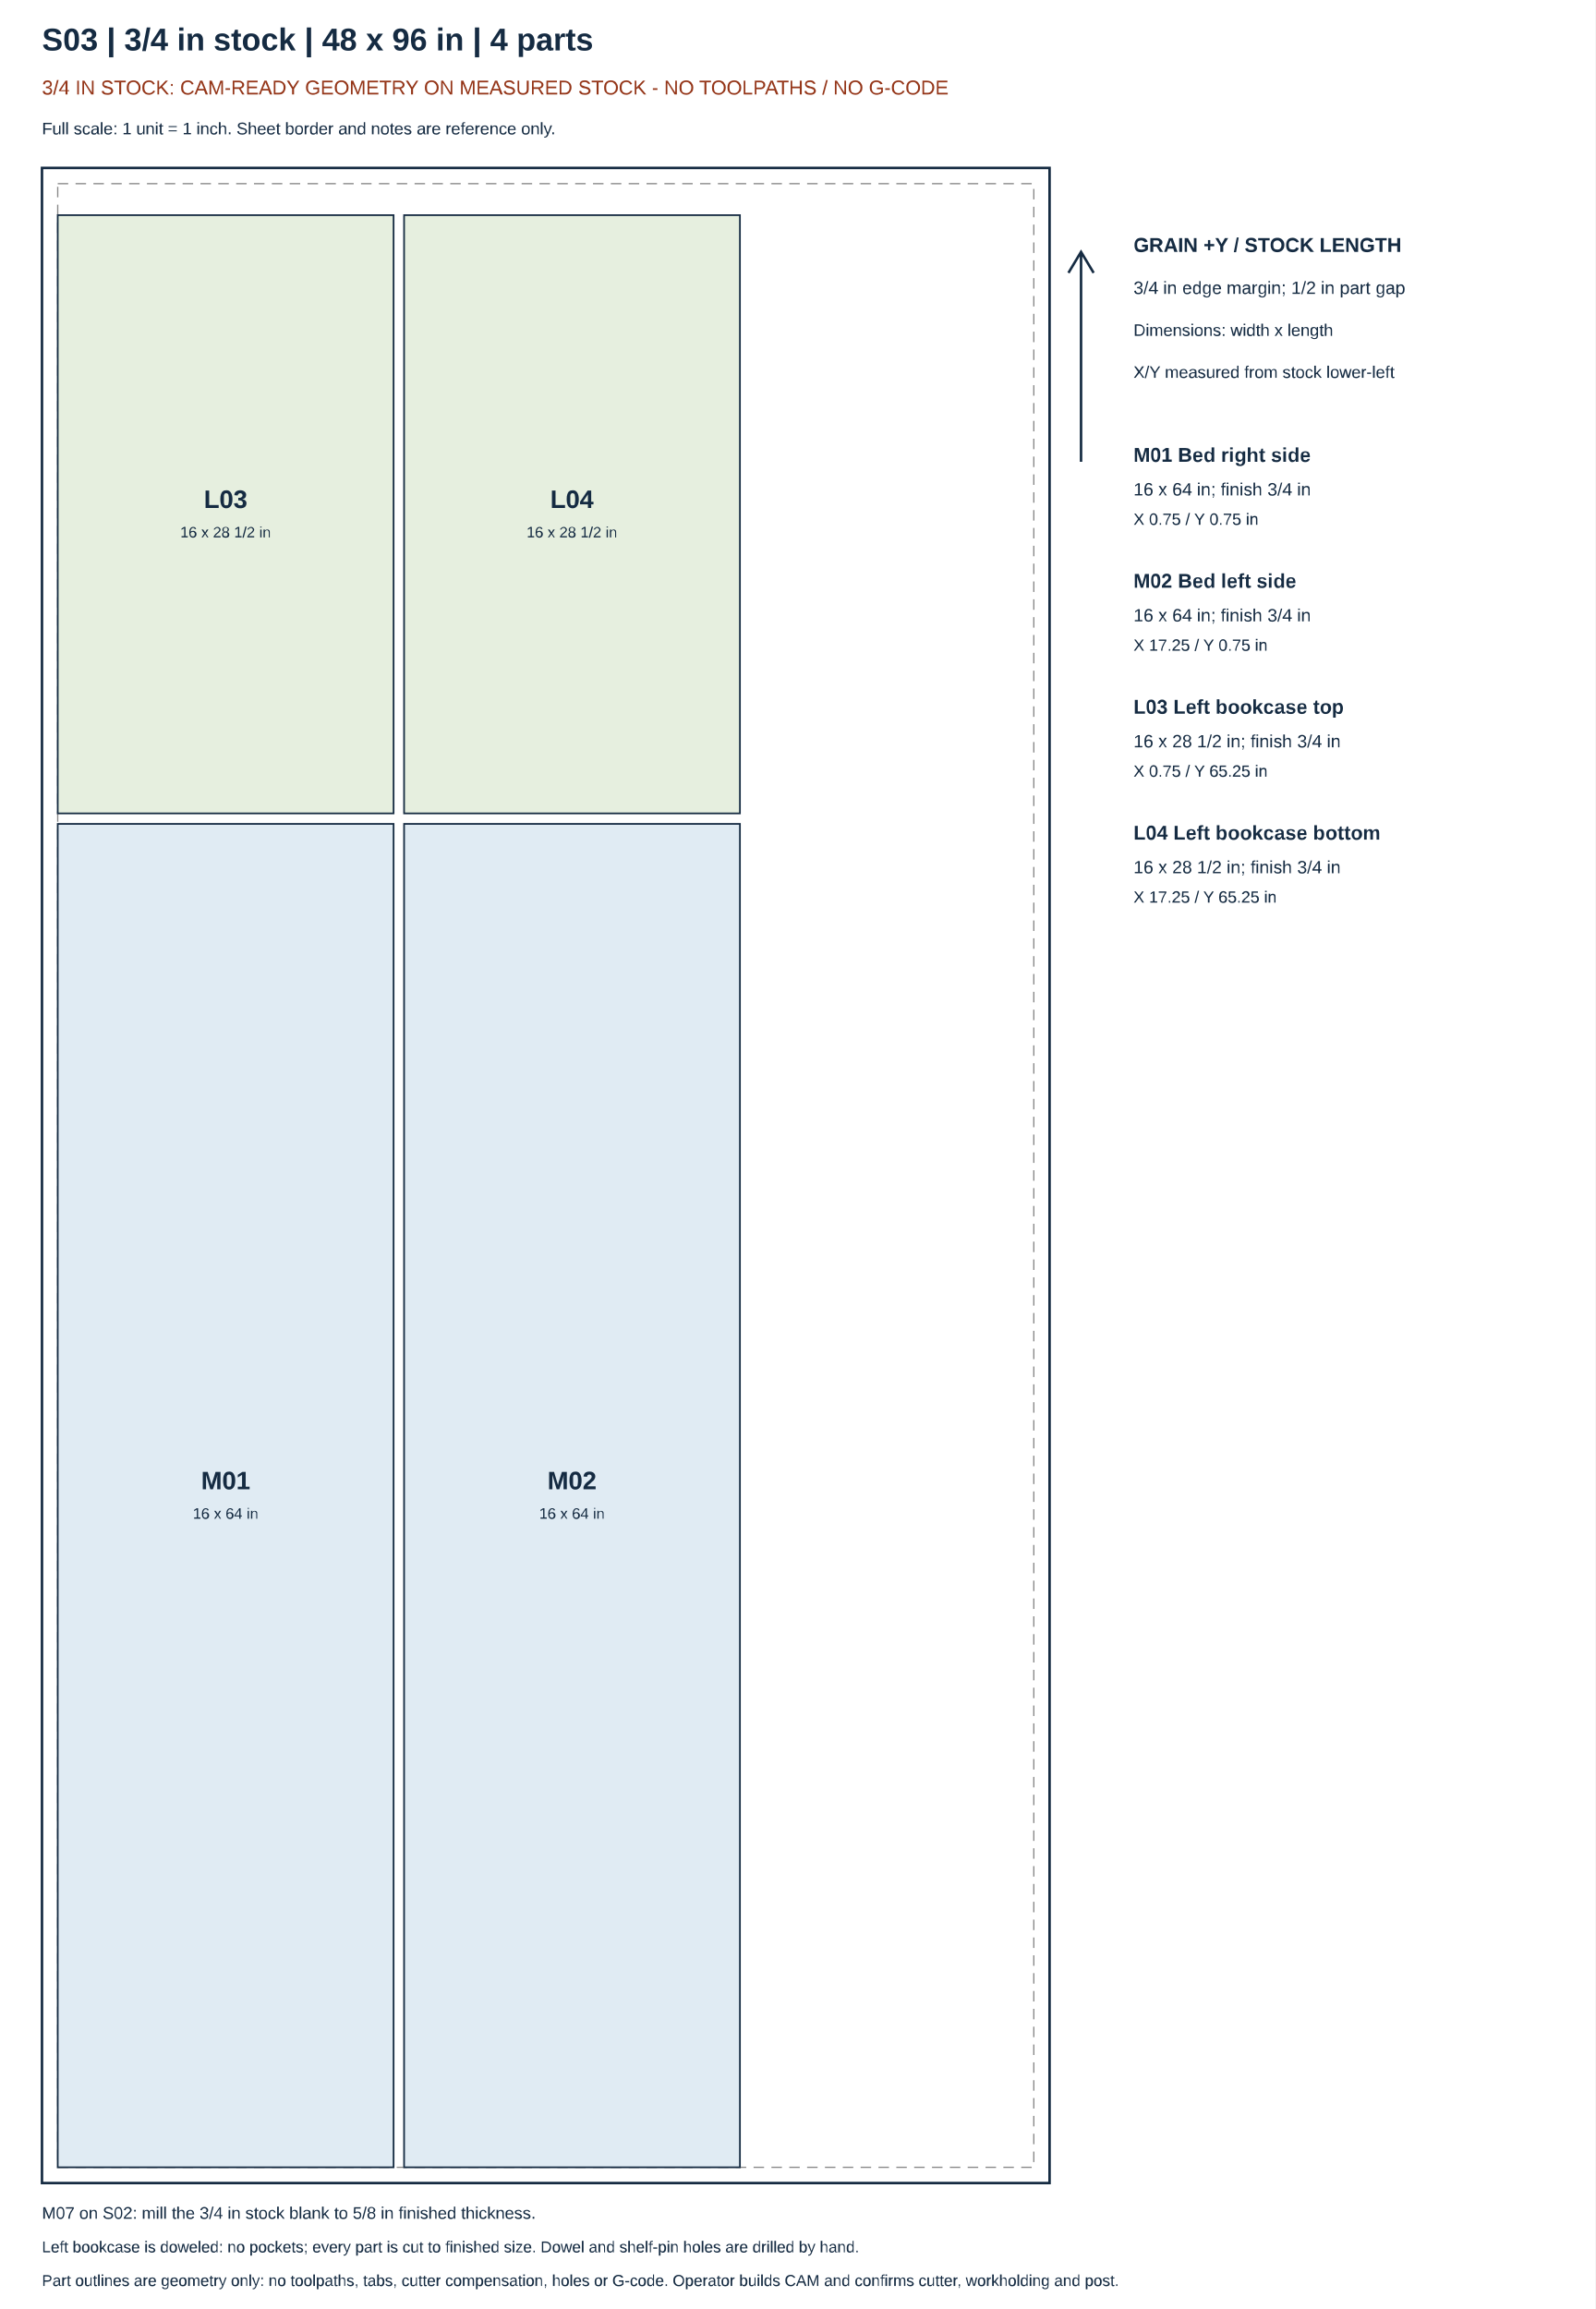
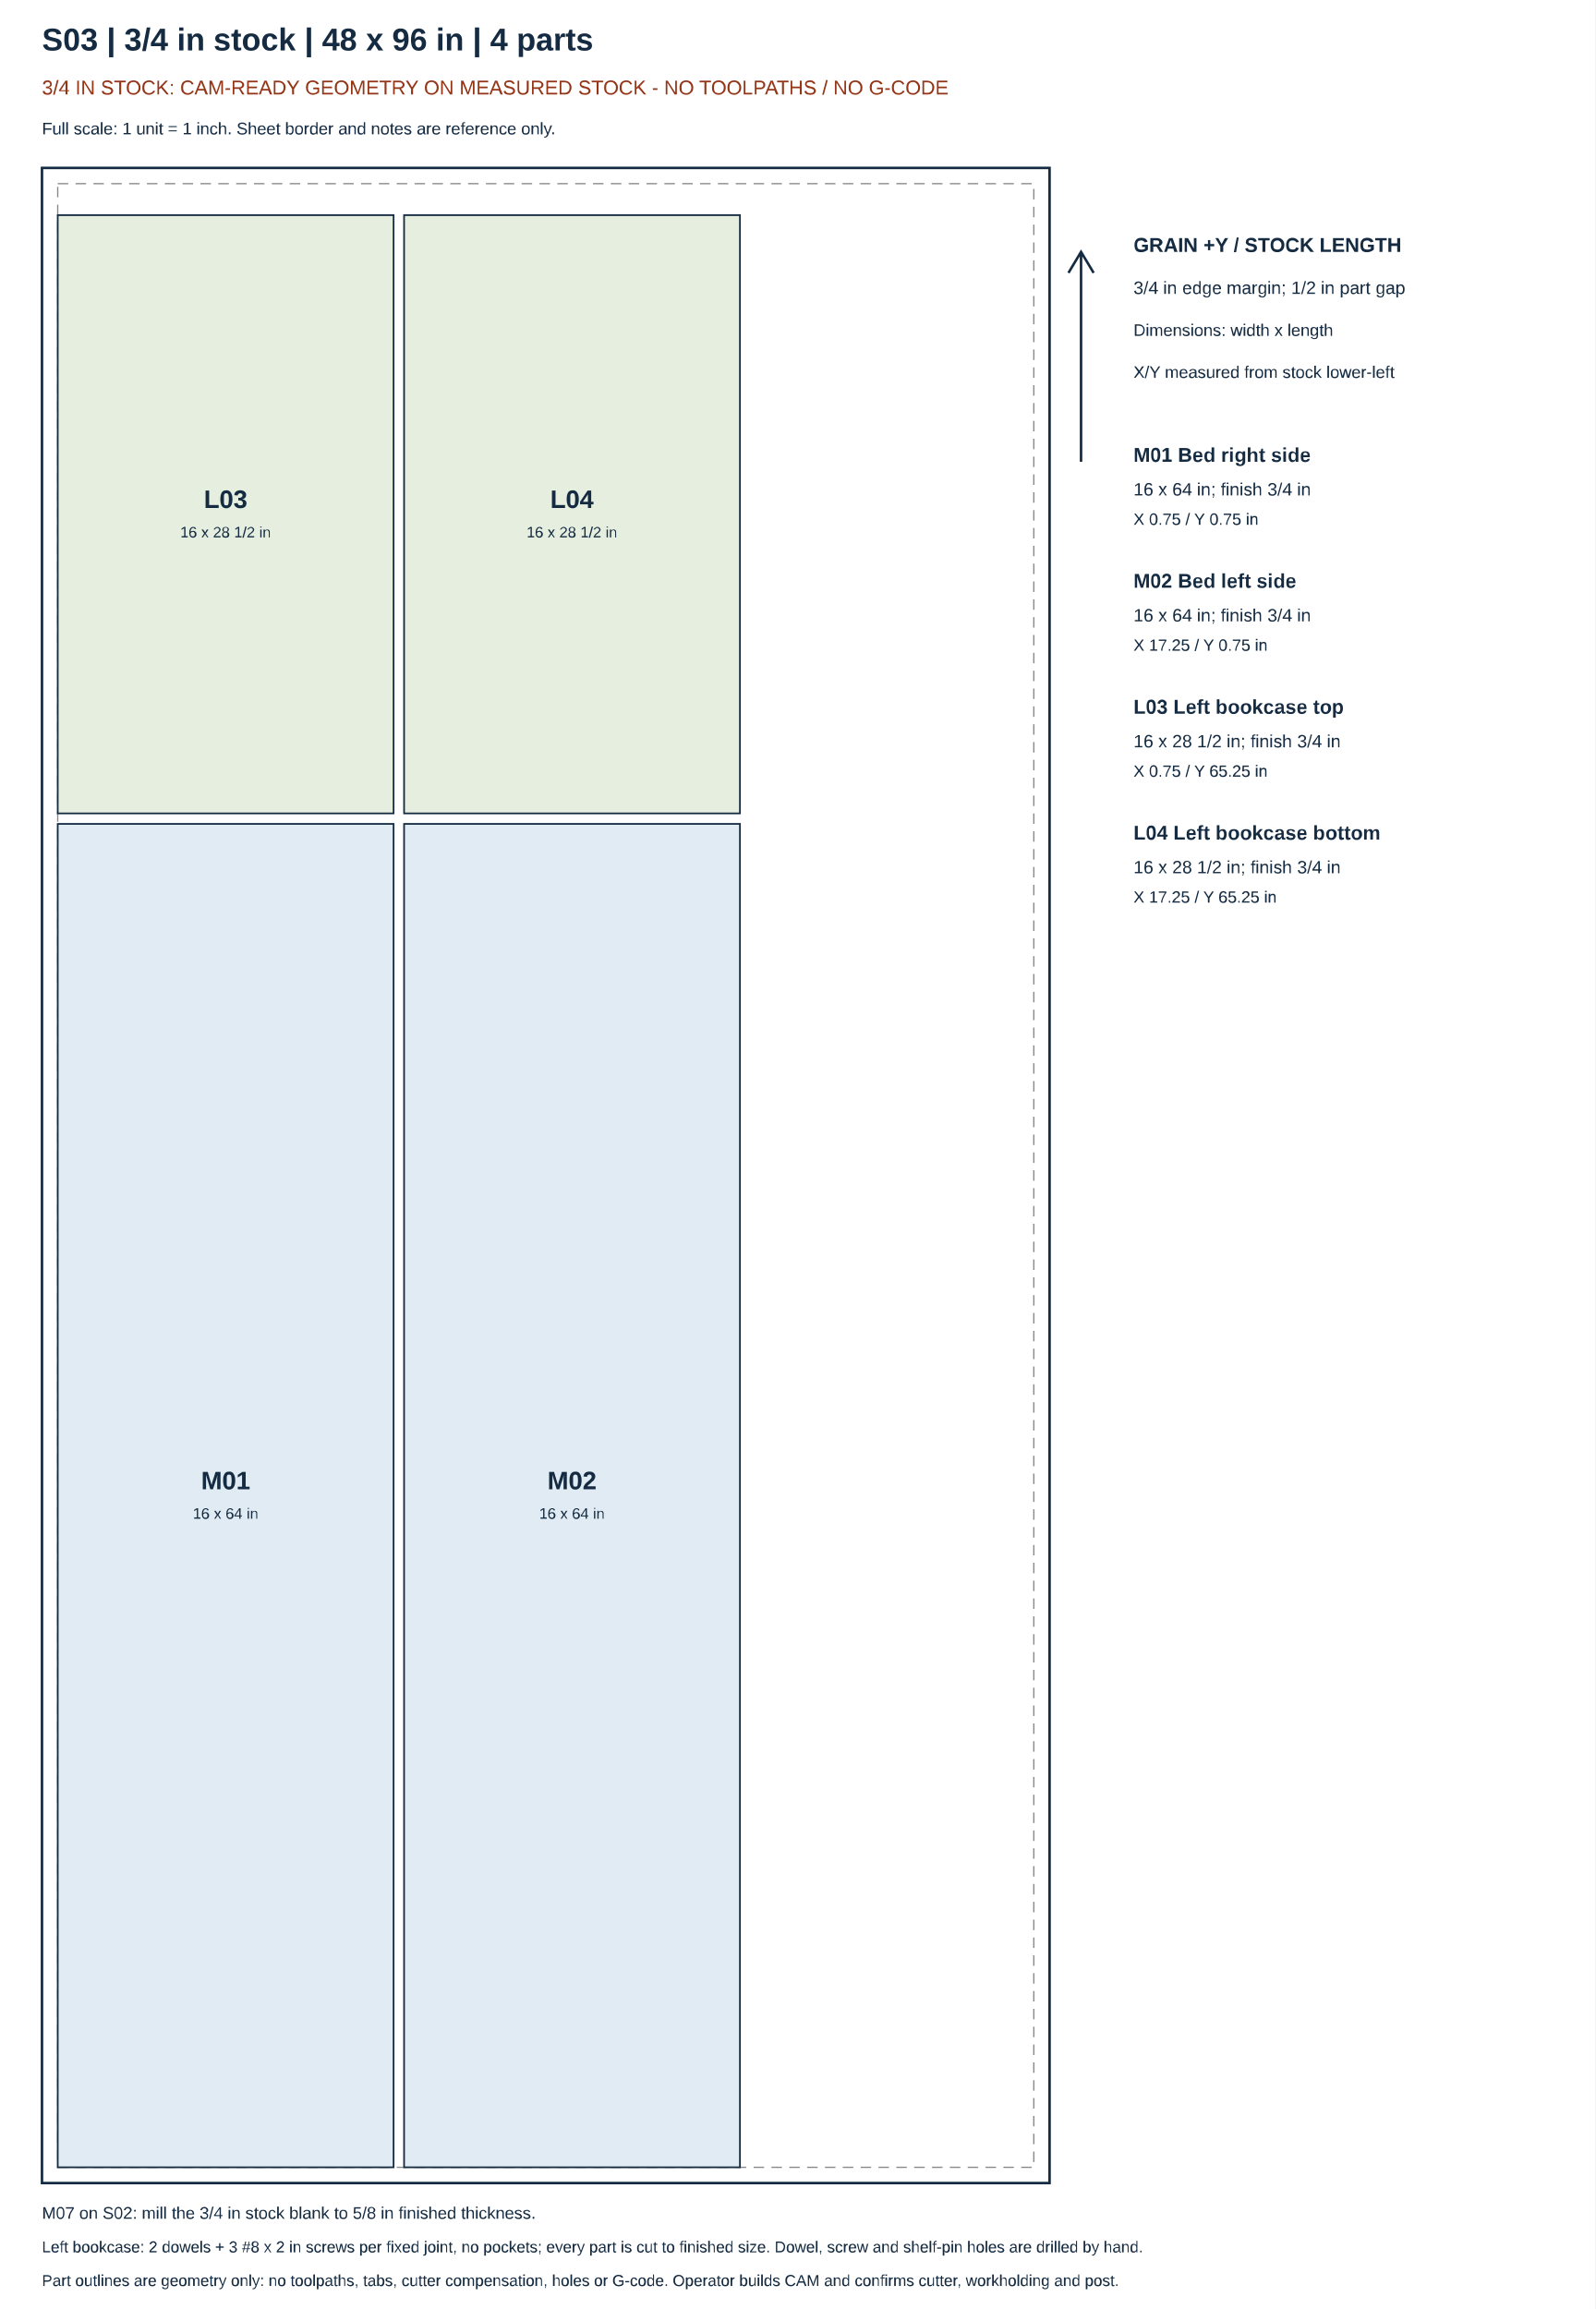
<svg xmlns="http://www.w3.org/2000/svg" width="76in" height="110in" viewBox="-2 -8 76 110">
  <rect x="-2" y="-8" width="100%" height="100%" fill="white" />
  <g font-family="Arial, sans-serif" fill="#152b42">
    <text x="0" y="-5.6" font-size="1.5" font-weight="bold">S03 | 3/4 in stock | 48 x 96 in | 4 parts</text>
    <text x="0" y="-3.5" font-size="0.95" fill="#943518">3/4 IN STOCK: CAM-READY GEOMETRY ON MEASURED STOCK - NO TOOLPATHS / NO G-CODE</text>
    <text x="0" y="-1.6" font-size="0.8">Full scale: 1 unit = 1 inch. Sheet border and notes are reference only.</text>
    <g id="STOCK_REFERENCE">
      <rect x="0" y="0" width="48" height="96" fill="none" stroke="#152b42" stroke-width="0.12" />
    </g>
    <g id="MARGIN_REFERENCE">
      <rect x="0.75" y="0.75" width="46.5" height="94.5" fill="none" stroke="#888" stroke-width="0.06" stroke-dasharray="0.5 0.35" />
    </g>
    <g id="PART_OUTLINES" stroke="#152b42" stroke-width="0.08">
      <rect id="M01" x="0.75" y="31.25" width="16.0" height="64.0" fill="#e0ebf3" />
      <rect id="M02" x="17.25" y="31.25" width="16.0" height="64.0" fill="#e0ebf3" />
      <rect id="L03" x="0.75" y="2.25" width="16.0" height="28.5" fill="#e6efdf" />
      <rect id="L04" x="17.25" y="2.25" width="16.0" height="28.5" fill="#e6efdf" />
    </g>
    <g id="LABELS" text-anchor="middle">
      <g>
        <text x="8.75" y="62.95" font-size="1.2" font-weight="bold">M01</text>
        <text x="8.75" y="64.35" font-size="0.72">16 x 64 in</text>
      </g>
      <g>
        <text x="25.25" y="62.95" font-size="1.2" font-weight="bold">M02</text>
        <text x="25.25" y="64.35" font-size="0.72">16 x 64 in</text>
      </g>
      <g>
        <text x="8.75" y="16.2" font-size="1.2" font-weight="bold">L03</text>
        <text x="8.75" y="17.6" font-size="0.72">16 x 28 1/2 in</text>
      </g>
      <g>
        <text x="25.25" y="16.2" font-size="1.2" font-weight="bold">L04</text>
        <text x="25.25" y="17.6" font-size="0.72">16 x 28 1/2 in</text>
      </g>
    </g>
    <g id="GRAIN_REFERENCE" stroke="#152b42" stroke-width="0.12" fill="none">
      <path d="M 49.5 14 V 4 M 48.9 5 L 49.5 4 L 50.1 5" />
    </g>
    <text x="52" y="4" font-size="0.95" font-weight="bold">GRAIN +Y / STOCK LENGTH</text>
    <text x="52" y="6" font-size="0.85">3/4 in edge margin; 1/2 in part gap</text>
    <text x="52" y="8" font-size="0.8">Dimensions: width x length</text>
    <text x="52" y="10" font-size="0.8">X/Y measured from stock lower-left</text>
    <text x="52" y="14" font-size="0.95" font-weight="bold">M01  Bed right side</text>
    <text x="52" y="15.6" font-size="0.85">16 x 64 in; finish 3/4 in</text>
    <text x="52" y="17" font-size="0.78">X 0.75 / Y 0.75 in</text>
    <text x="52" y="20" font-size="0.95" font-weight="bold">M02  Bed left side</text>
    <text x="52" y="21.6" font-size="0.85">16 x 64 in; finish 3/4 in</text>
    <text x="52" y="23" font-size="0.78">X 17.25 / Y 0.75 in</text>
    <text x="52" y="26" font-size="0.95" font-weight="bold">L03  Left bookcase top</text>
    <text x="52" y="27.6" font-size="0.85">16 x 28 1/2 in; finish 3/4 in</text>
    <text x="52" y="29" font-size="0.78">X 0.75 / Y 65.25 in</text>
    <text x="52" y="32" font-size="0.95" font-weight="bold">L04  Left bookcase bottom</text>
    <text x="52" y="33.6" font-size="0.85">16 x 28 1/2 in; finish 3/4 in</text>
    <text x="52" y="35" font-size="0.78">X 17.25 / Y 65.25 in</text>
    <text x="0" y="97.7" font-size="0.8">M07 on S02: mill the 3/4 in stock blank to 5/8 in finished thickness.</text>
-     <text x="0" y="99.3" font-size="0.75">Left bookcase is doweled: no pockets; every part is cut to finished size. Dowel and shelf-pin holes are drilled by hand.</text>
+     <text x="0" y="99.3" font-size="0.75">Left bookcase: 2 dowels + 3 #8 x 2 in screws per fixed joint, no pockets; every part is cut to finished size. Dowel, screw and shelf-pin holes are drilled by hand.</text>
    <text x="0" y="100.9" font-size="0.75">Part outlines are geometry only: no toolpaths, tabs, cutter compensation, holes or G-code. Operator builds CAM and confirms cutter, workholding and post.</text>
  </g>
</svg>
